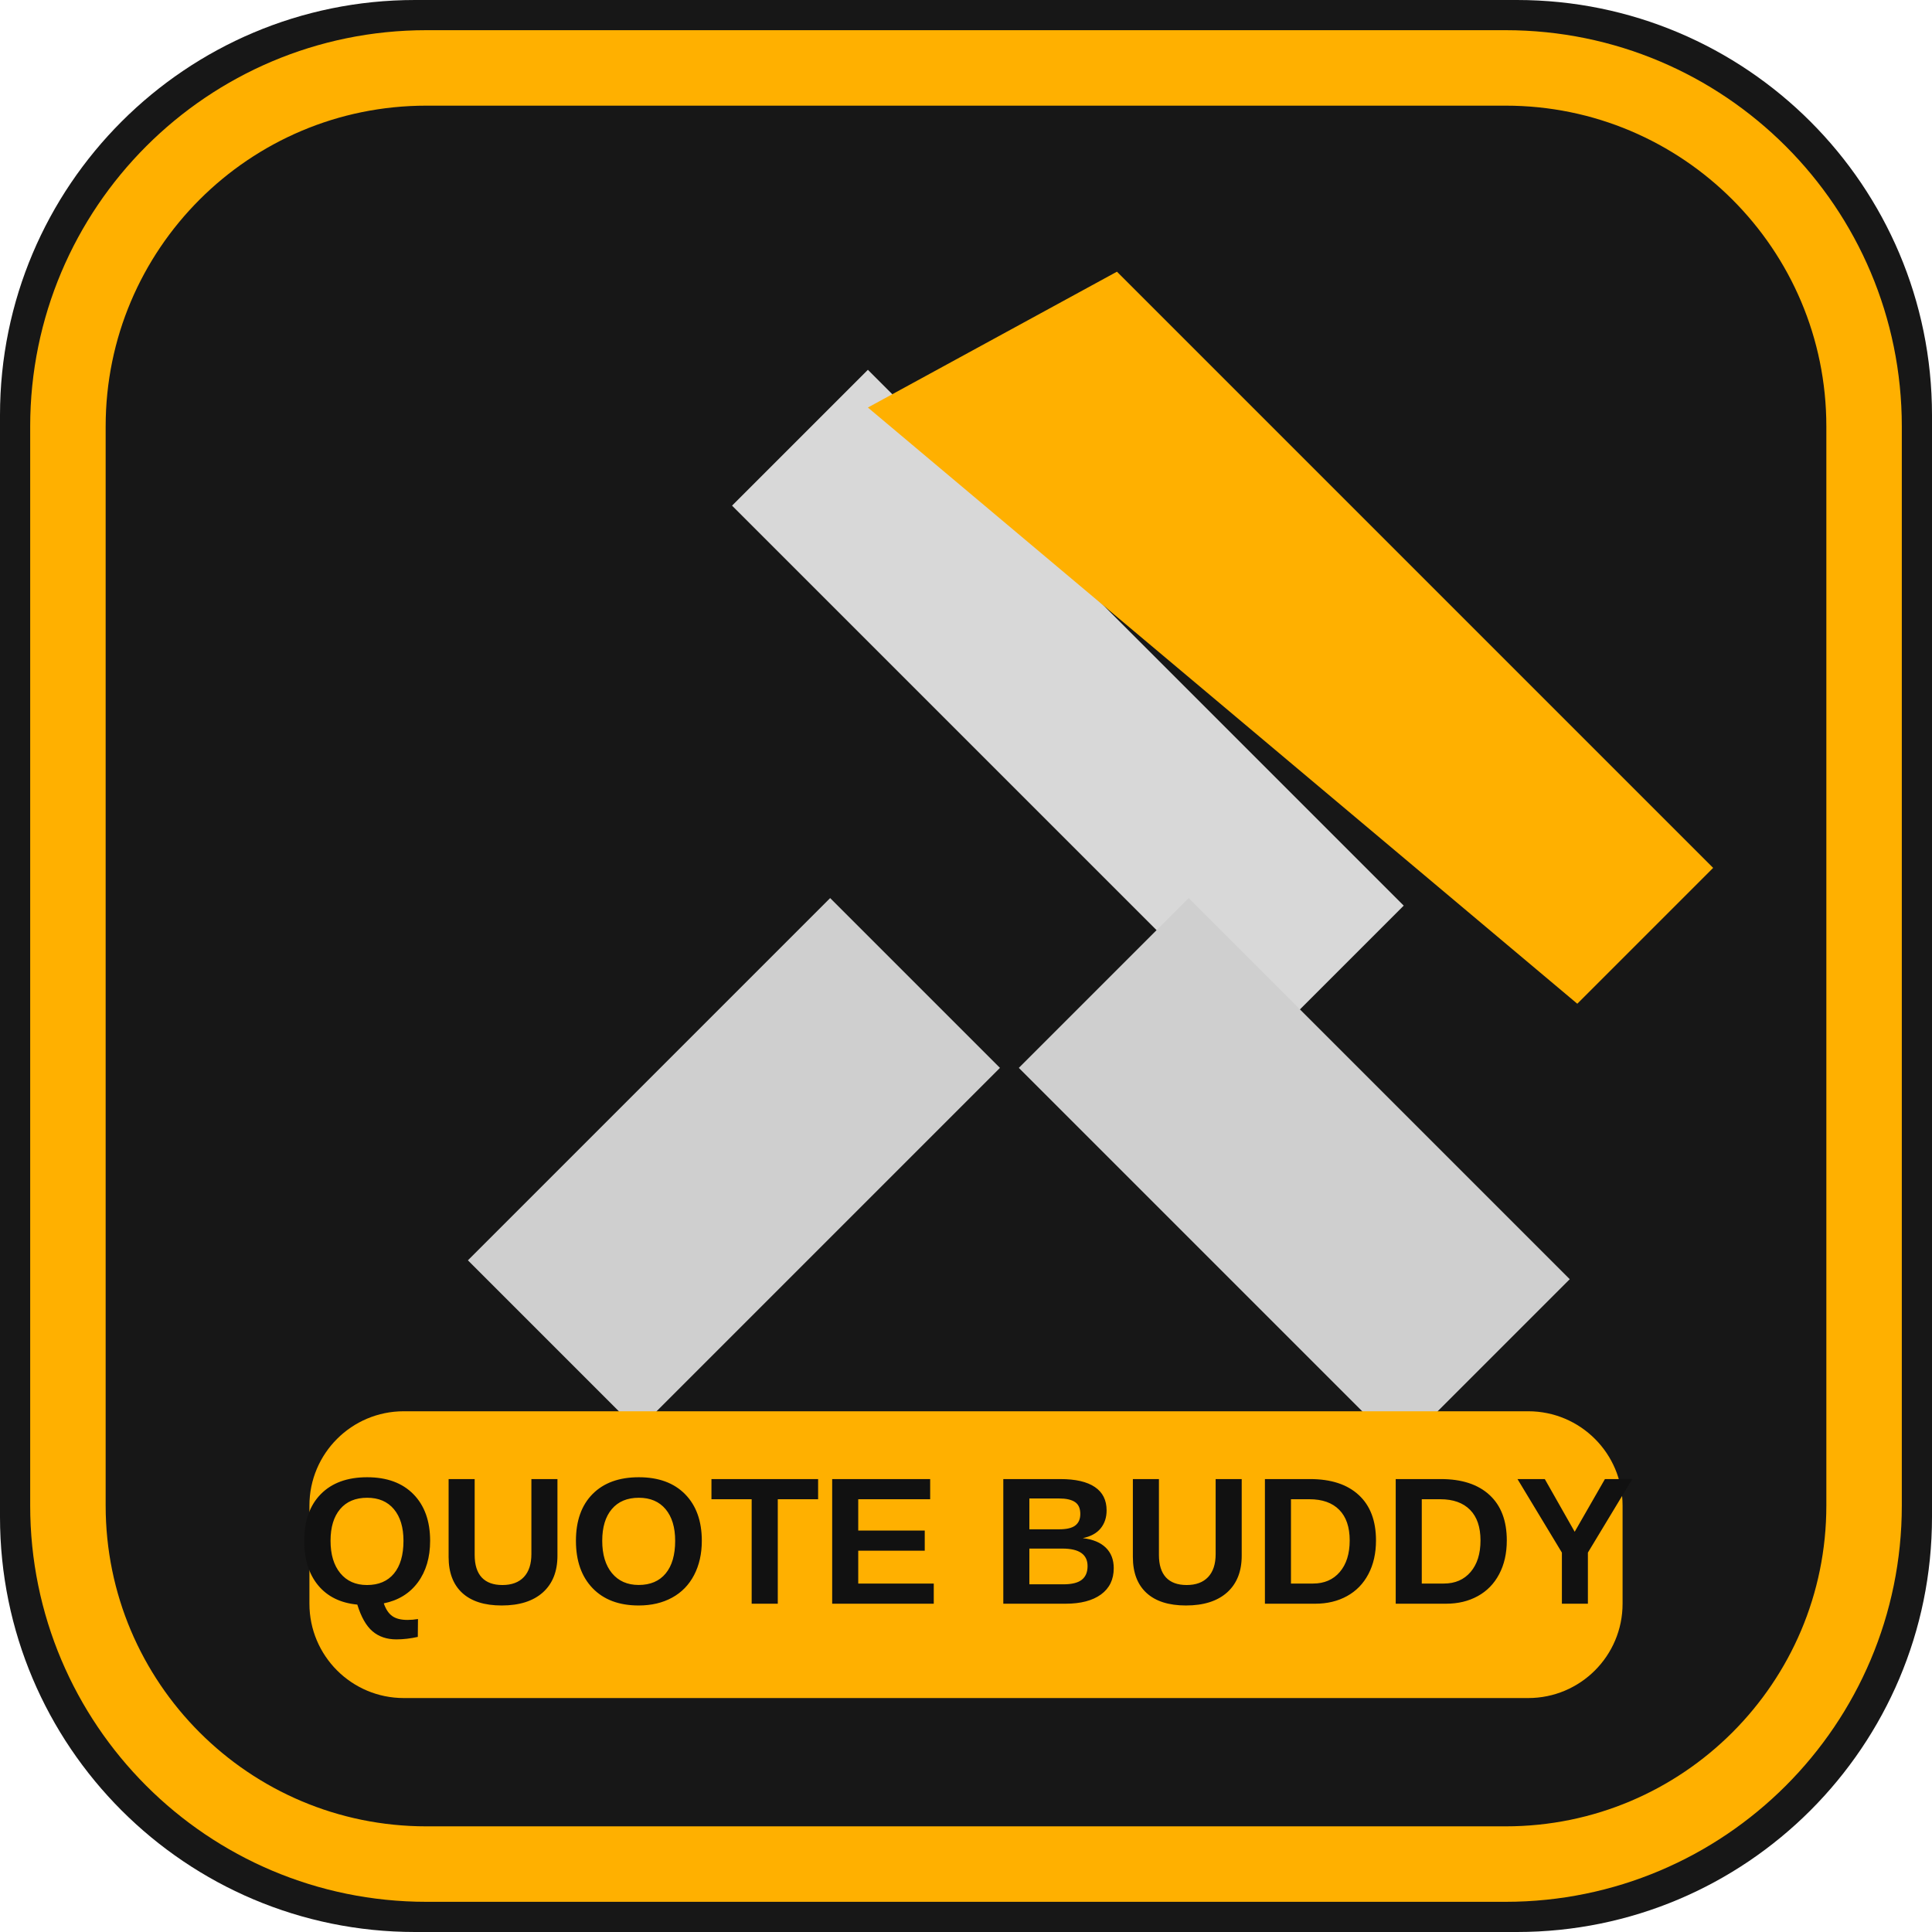
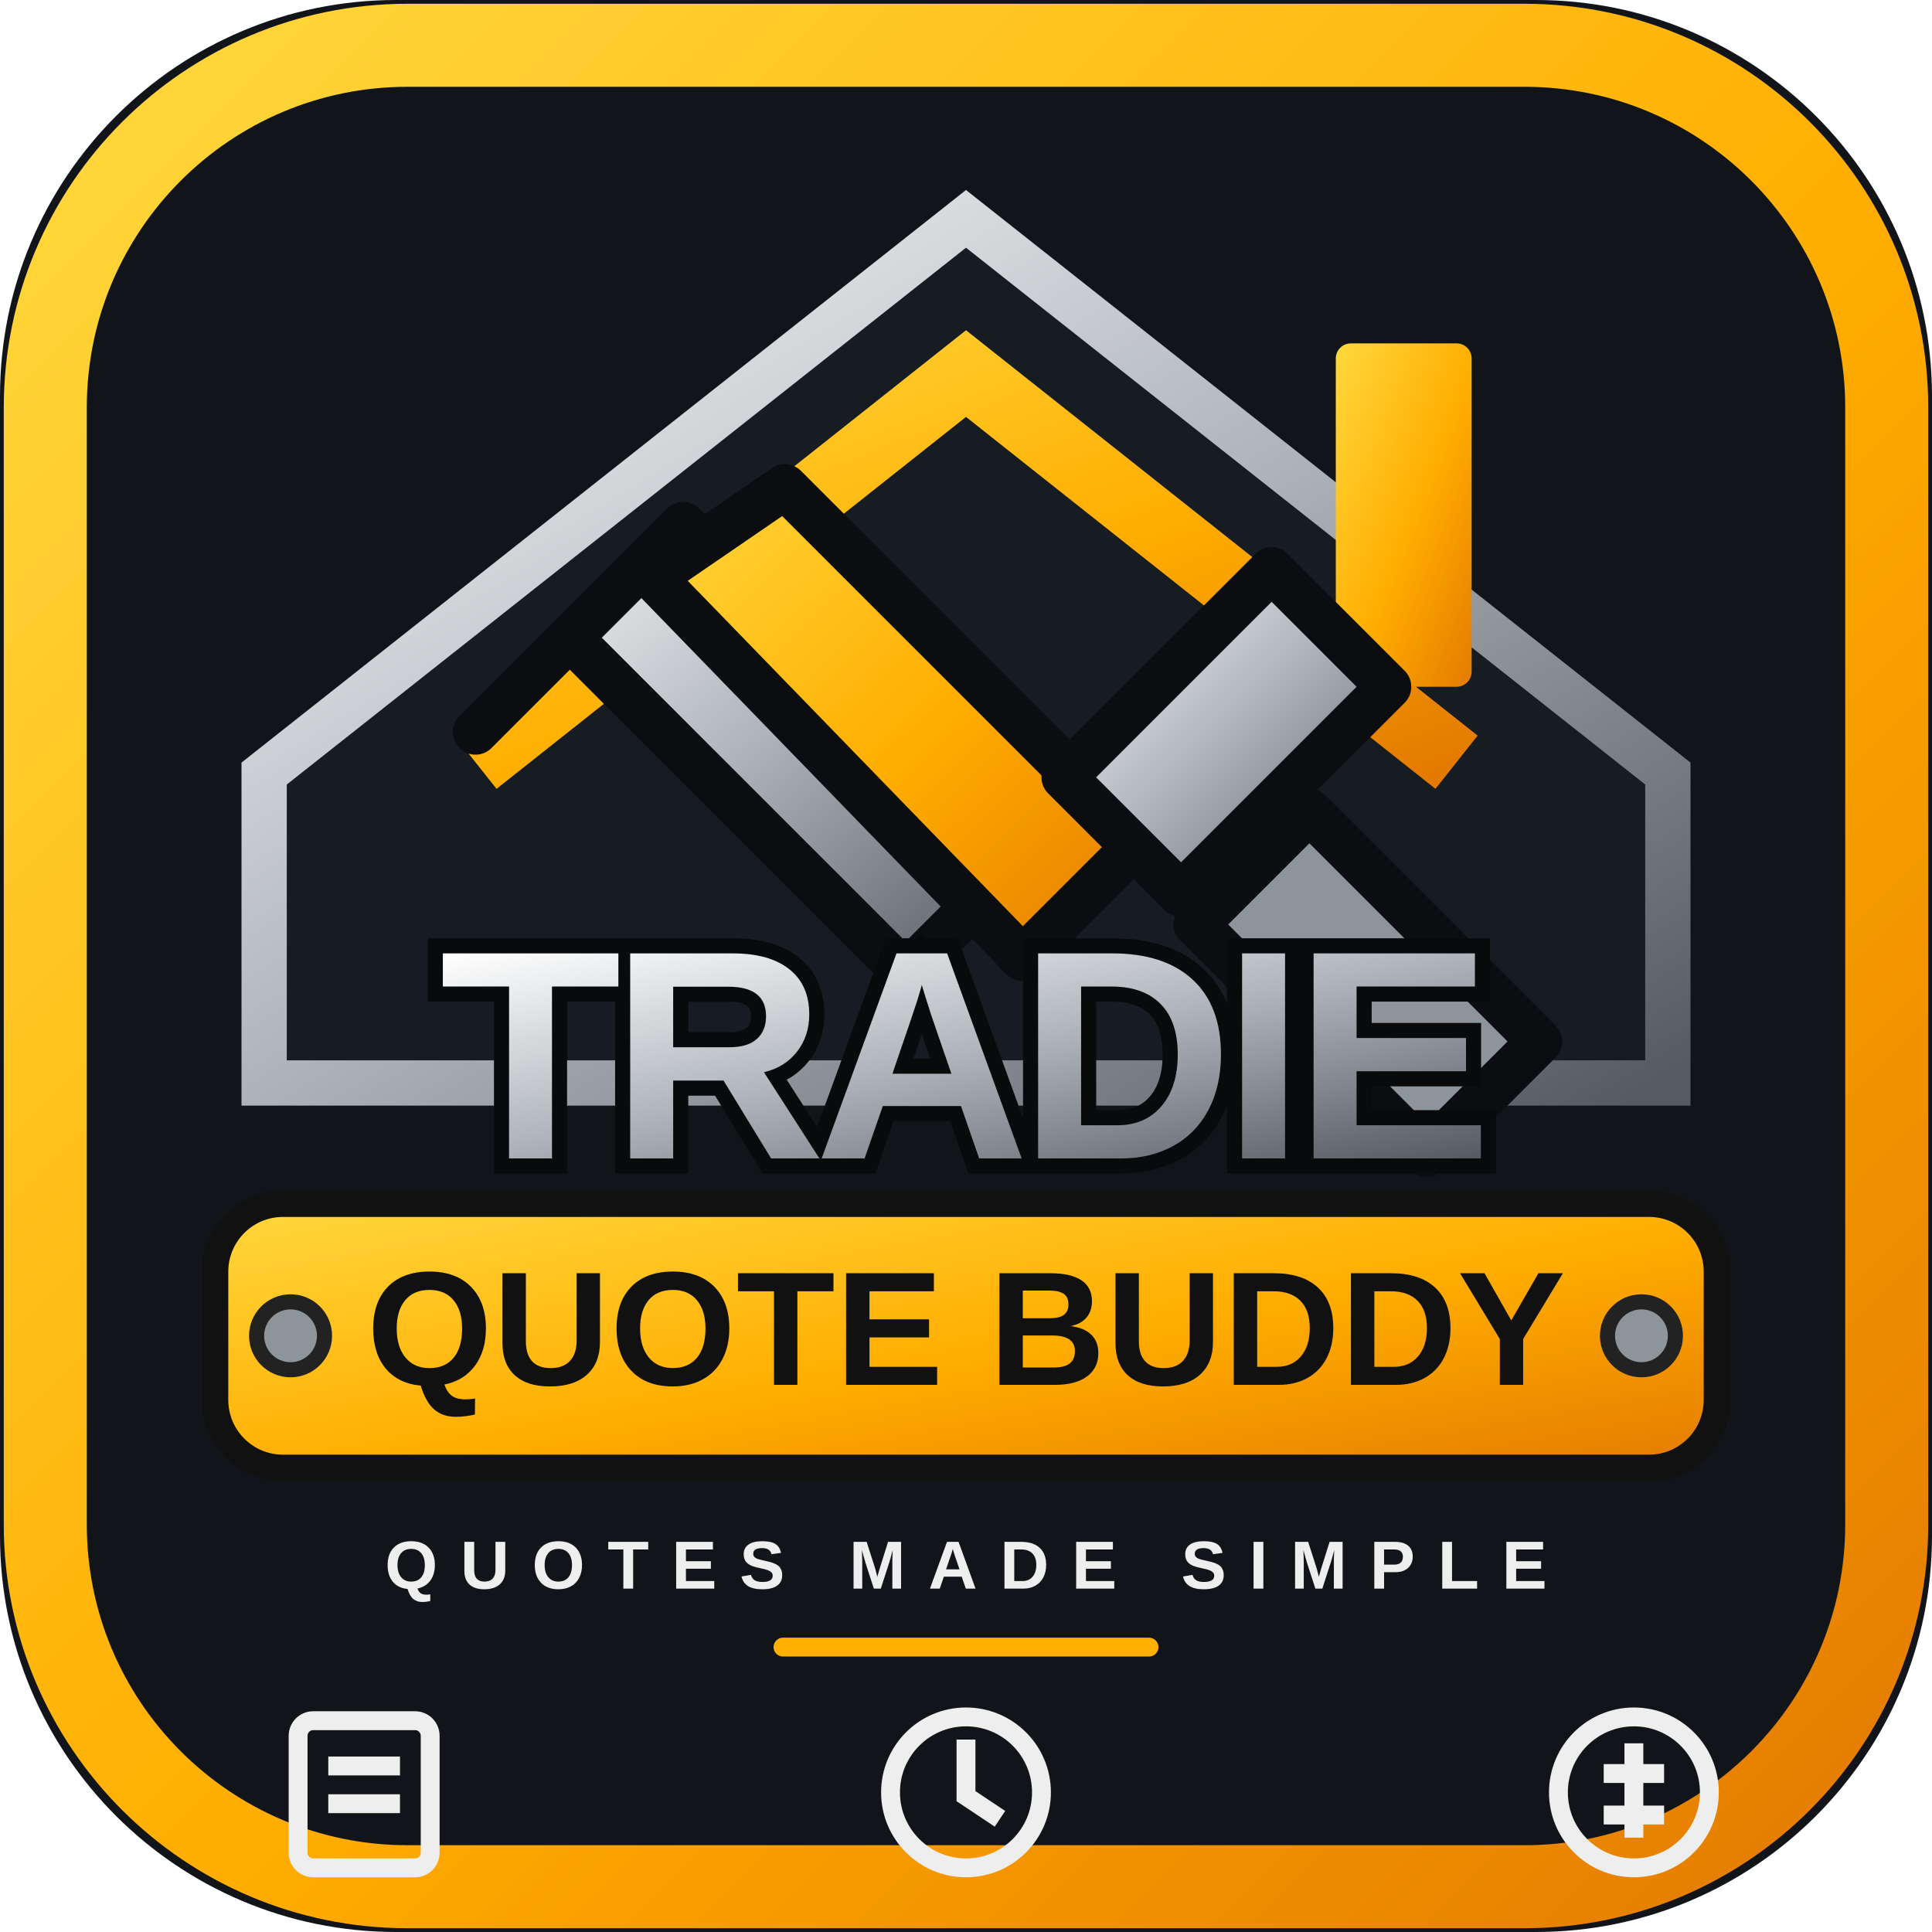
<svg xmlns="http://www.w3.org/2000/svg" viewBox="0 0 512 512">
-   <rect width="512" height="512" rx="110" fill="#171717" />
-   <rect x="18" y="18" width="476" height="476" rx="95" fill="none" stroke="#ffb000" stroke-width="20" />
-   <path d="M138 190l92-92 142 142-36 36-142-142-56 56z" fill="#d8d8d8" />
-   <path d="M230 108l66-36 158 158-36 36z" fill="#ffb000" />
-   <path d="M124 334l96-96 45 45-96 96zM270 283l45-45 101 101-45 45z" fill="#cfcfcf" />
-   <rect x="82" y="374" width="348" height="76" rx="25" fill="#ffb000" />
-   <text x="256" y="425" text-anchor="middle" font-family="Arial,sans-serif" font-size="48" font-weight="900" fill="#111">QUOTE BUDDY</text>
+   <defs>
+     <linearGradient id="gold" x1="0" y1="0" x2="1" y2="1">
+       <stop offset="0" stop-color="#ffd83d" />
+       <stop offset=".55" stop-color="#ffad00" />
+       <stop offset="1" stop-color="#e47b00" />
+     </linearGradient>
+     <linearGradient id="steel" x1="0" y1="0" x2="1" y2="1">
+       <stop offset="0" stop-color="#fff" />
+       <stop offset=".5" stop-color="#aeb4ba" />
+       <stop offset="1" stop-color="#555b61" />
+     </linearGradient>
+   </defs>
+   <rect width="512" height="512" rx="105" fill="#11151a" />
+   <rect x="12" y="12" width="488" height="488" rx="96" fill="none" stroke="url(#gold)" stroke-width="22" />
+   <path d="M70 205L256 58l186 147v82H70z" fill="#171c22" stroke="url(#steel)" stroke-width="12" />
+   <path d="M126 202l130-103 130 103" fill="none" stroke="url(#gold)" stroke-width="18" />
+   <rect x="354" y="91" width="36" height="91" rx="4" fill="url(#gold)" />
+   <g stroke="#0b0d10" stroke-width="12" stroke-linejoin="round">
+     <path d="M126 194l55-55 89 89-30 30-89-89-25 25z" fill="url(#steel)" />
+     <path d="M173 153l35-24 94 94-31 31z" fill="url(#gold)" />
+     <path d="M282 206l55-55 31 31-55 55z" fill="url(#steel)" />
+     <path d="M317 245l30-30 61 61-30 30z" fill="#8d949a" />
+   </g>
+   <text x="256" y="307" text-anchor="middle" font-family="Arial,sans-serif" font-size="79" font-weight="900" letter-spacing="-3" fill="url(#steel)" stroke="#080a0c" stroke-width="8" paint-order="stroke">TRADIE</text>
+   <rect x="57" y="319" width="398" height="70" rx="18" fill="url(#gold)" stroke="#111" stroke-width="7" />
+   <circle cx="77" cy="354" r="9" fill="#8d949a" stroke="#222" stroke-width="4" />
+   <circle cx="435" cy="354" r="9" fill="#8d949a" stroke="#222" stroke-width="4" />
+   <text x="256" y="367" text-anchor="middle" font-family="Arial,sans-serif" font-size="43" font-weight="900" fill="#111">QUOTE BUDDY</text>
+   <text x="256" y="421" text-anchor="middle" font-family="Arial,sans-serif" font-size="18" font-weight="700" letter-spacing="6" fill="#eee">QUOTES MADE SIMPLE</text>
+   <rect x="205" y="434" width="102" height="5" rx="2.5" fill="#ffb000" />
+   <g fill="none" stroke="#eee" stroke-width="5">
+     <rect x="79" y="456" width="35" height="39" rx="4" />
+     <path d="M87 468h19M87 478h19" />
+     <circle cx="256" cy="475" r="20" />
+     <path d="M256 461v15l9 6" />
+     <circle cx="433" cy="475" r="20" />
+     <path d="M433 462v25M425 470h16M425 481h16" />
+   </g>
</svg>
